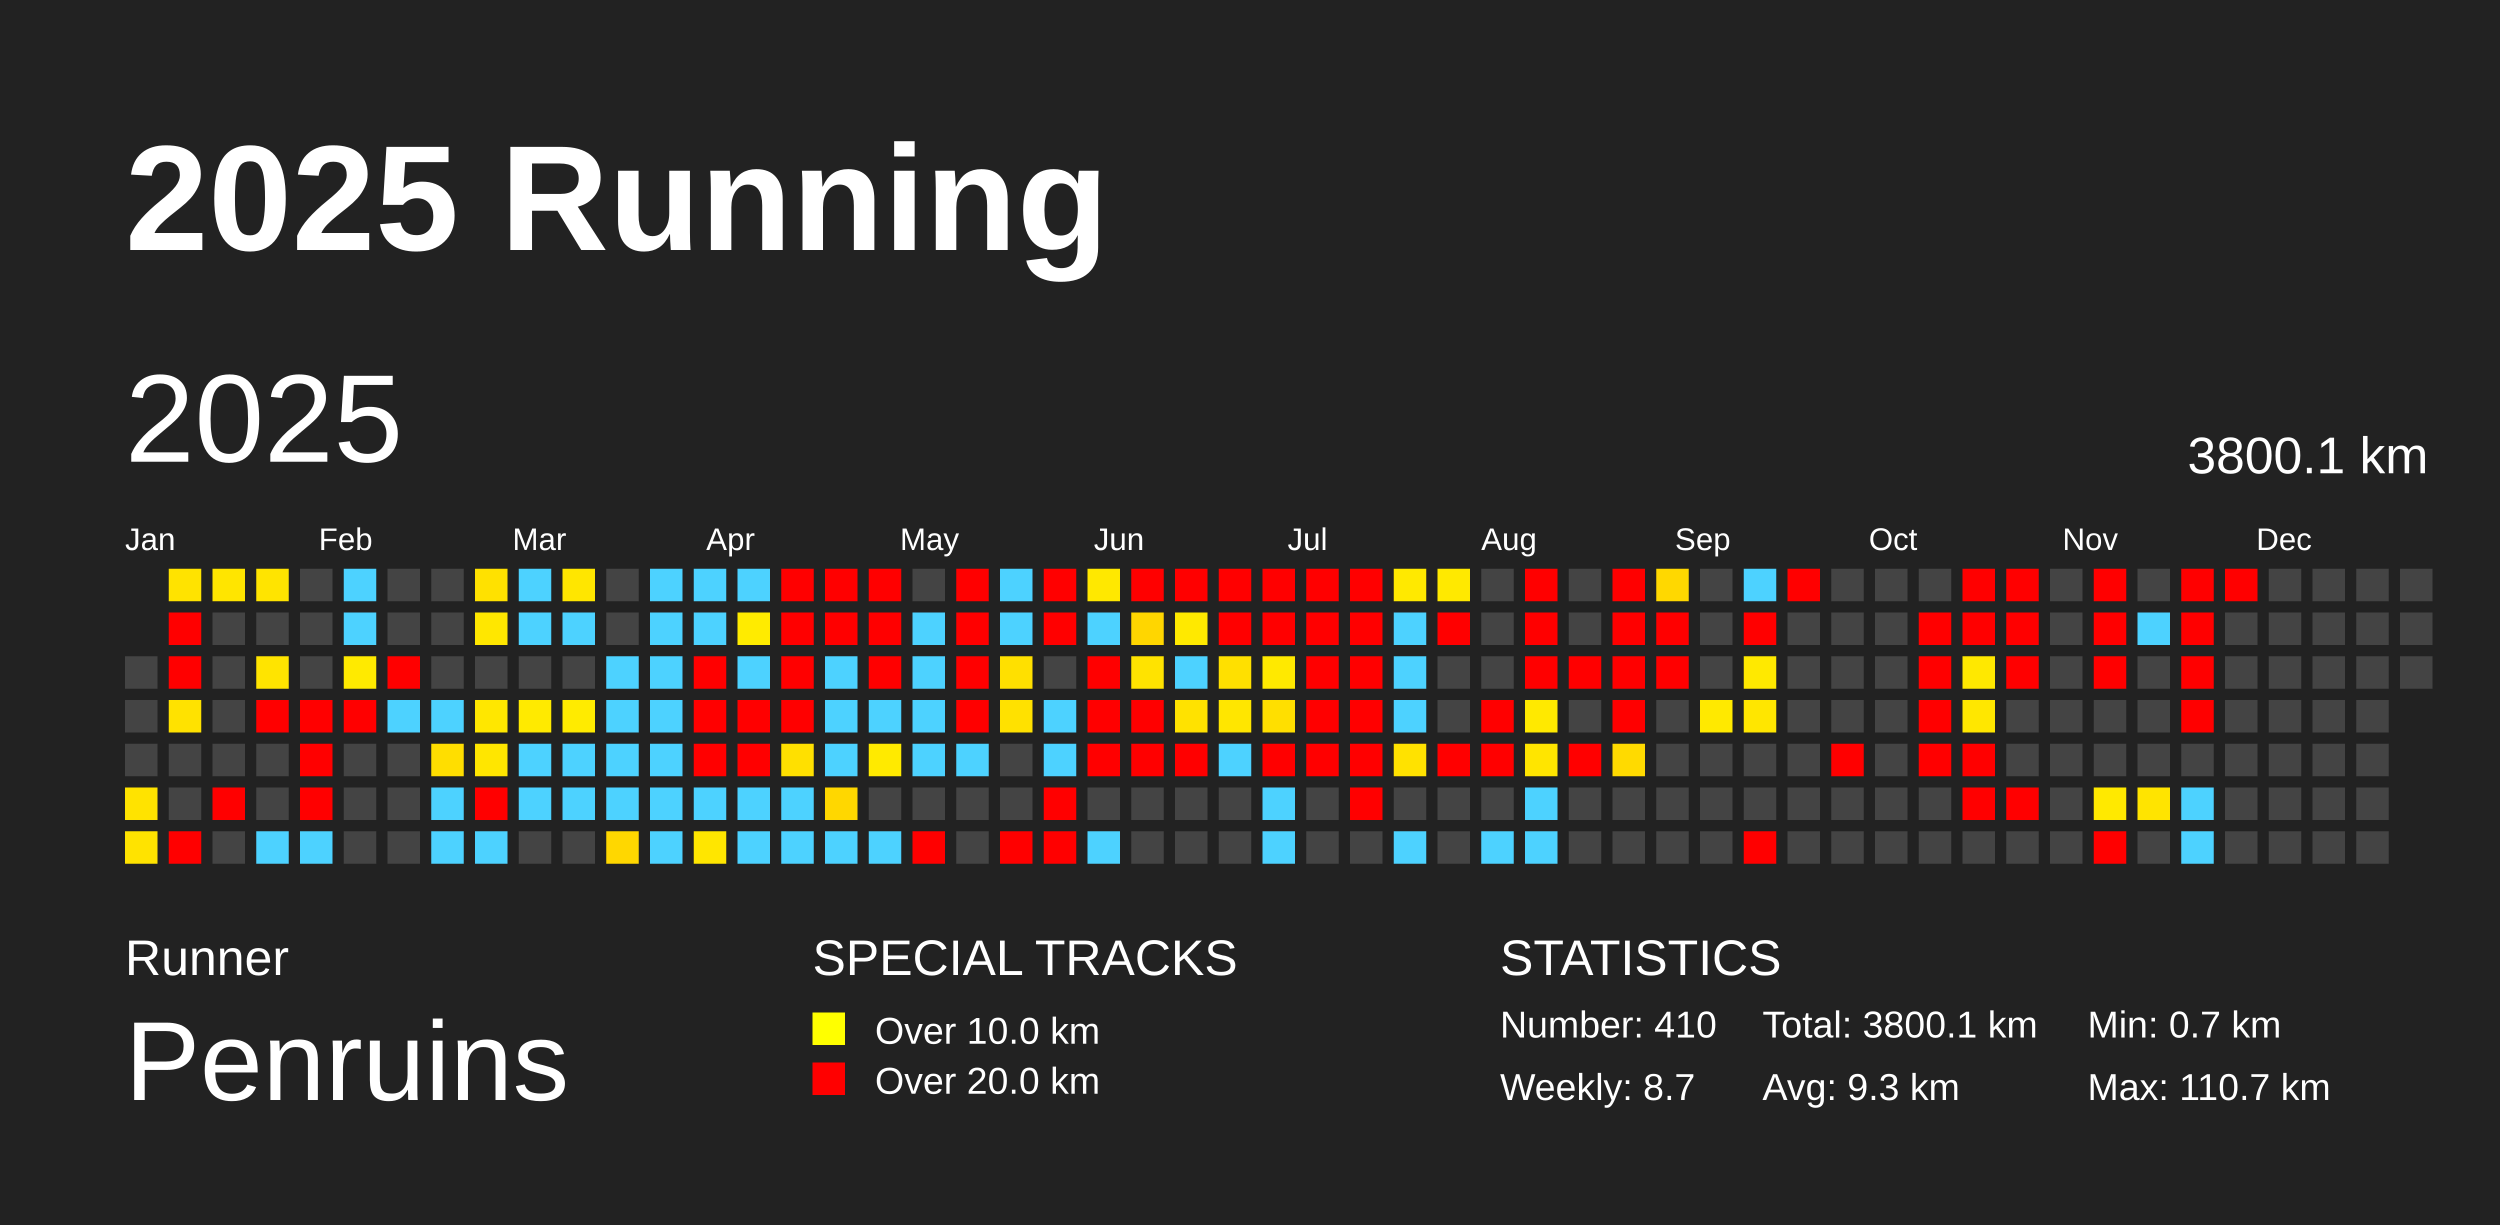
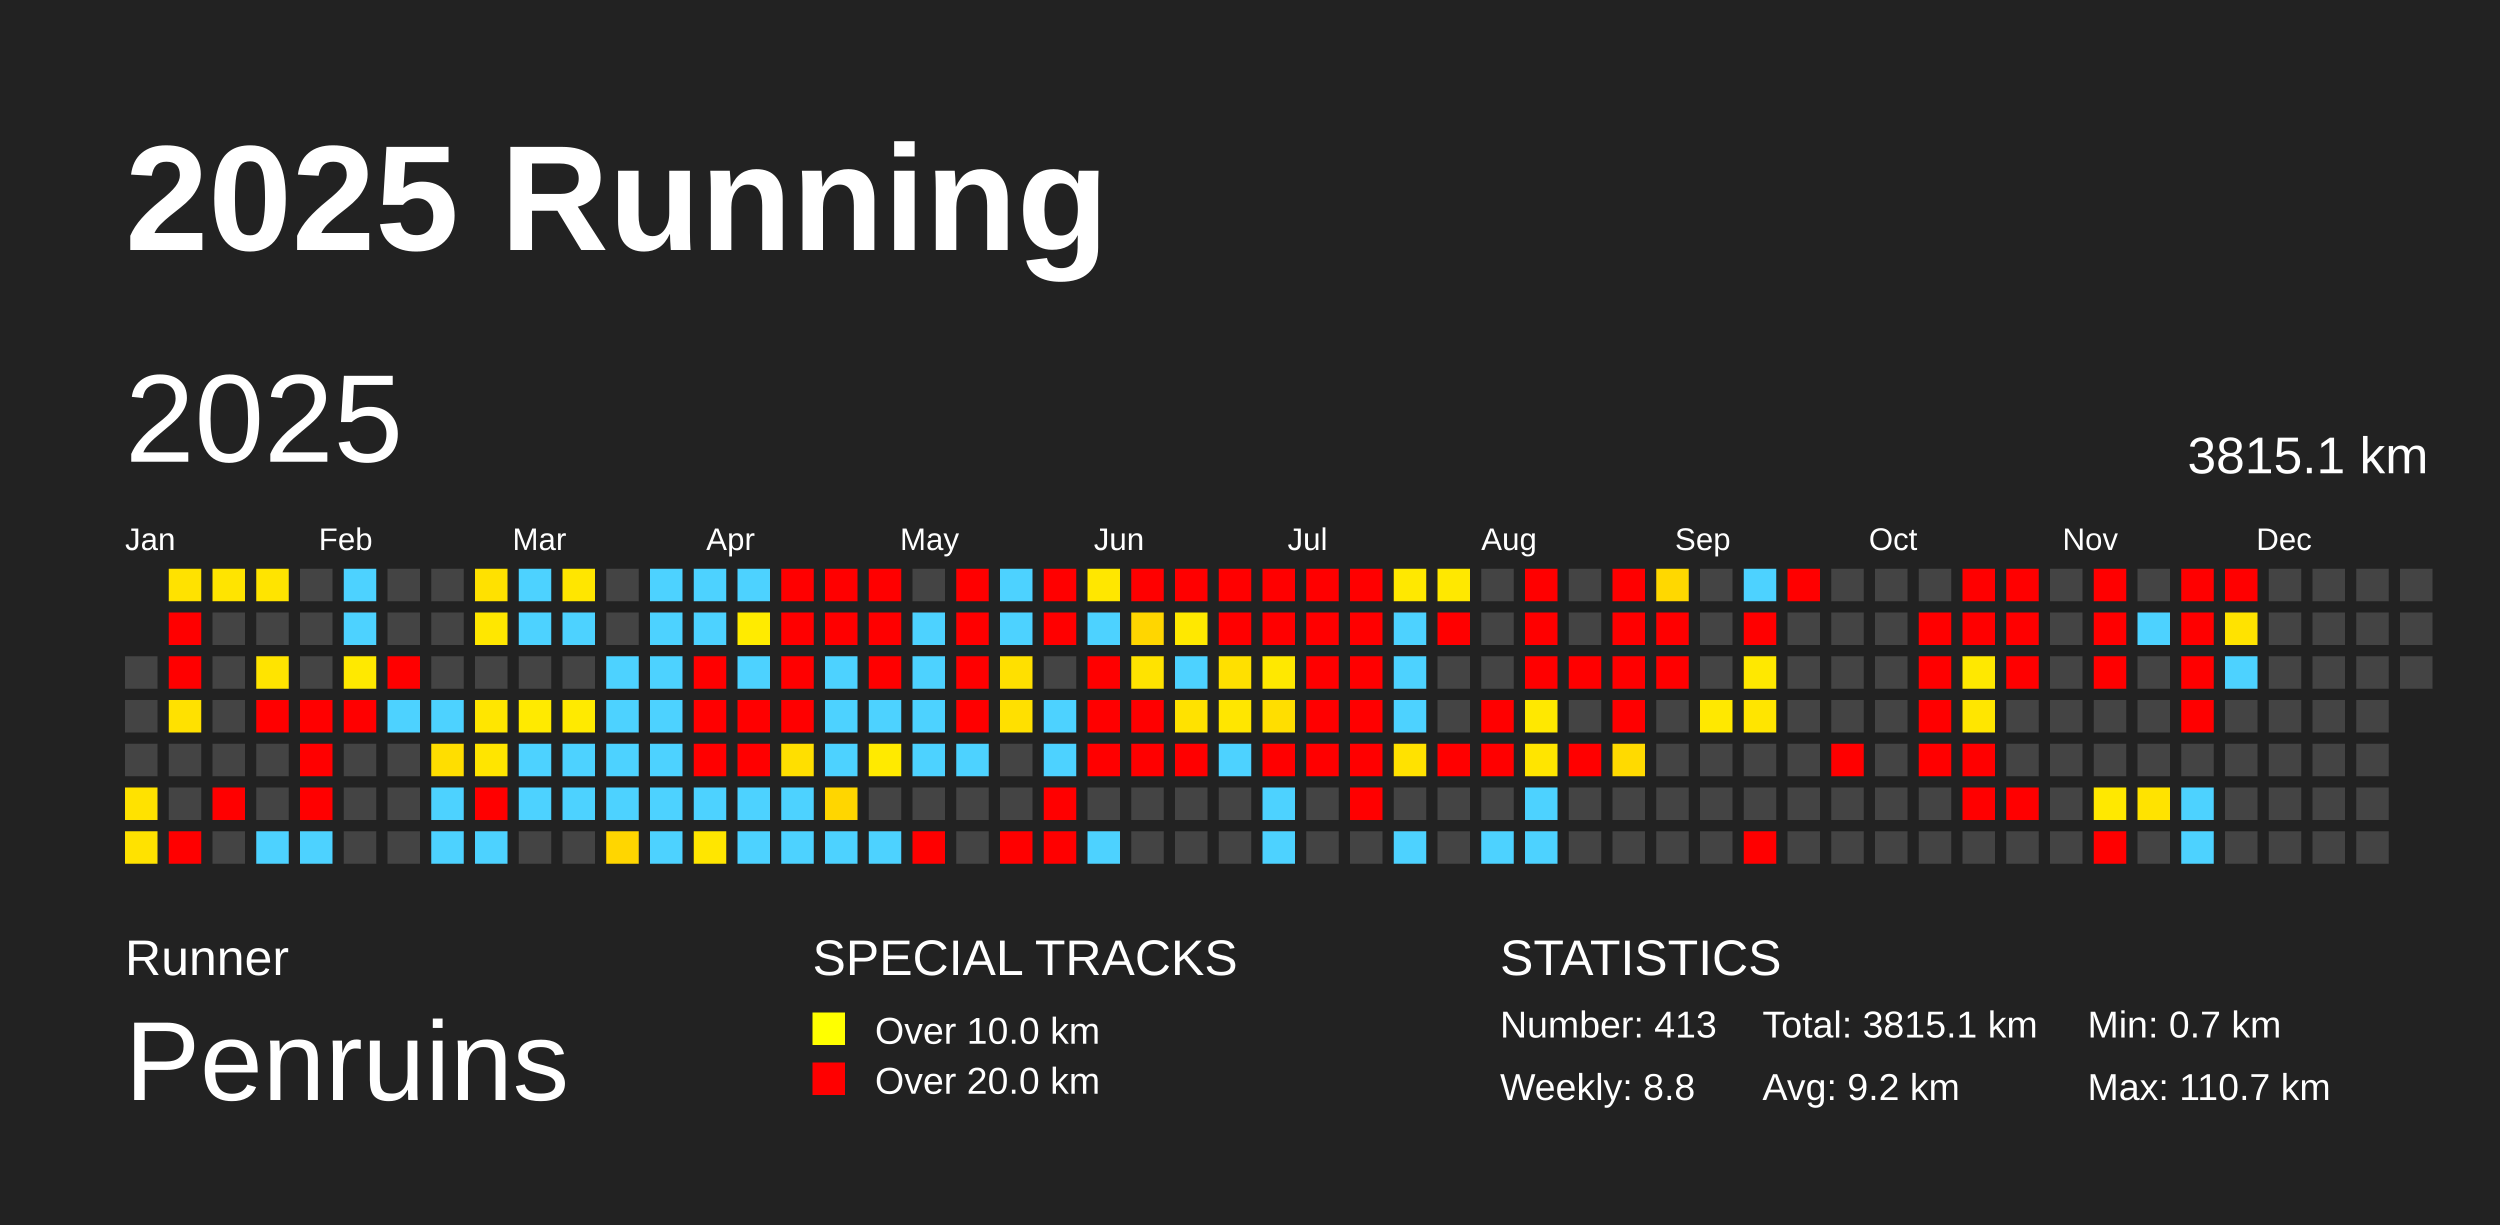
<svg xmlns="http://www.w3.org/2000/svg" baseProfile="full" height="98mm" version="1.1" viewBox="0,0,200,98" width="200mm">
  <defs />
  <rect fill="#222222" height="98" width="200" x="0" y="0" />
  <text fill="#FFFFFF" style="font-size:12px; font-family:Arial; font-weight:bold;" x="10" y="20">2025 Running</text>
  <text fill="#FFFFFF" style="font-size:4px; font-family:Arial" x="10" y="78">Runner</text>
  <text fill="#FFFFFF" style="font-size:9px; font-family:Arial" x="10" y="88">Penruins</text>
  <text fill="#FFFFFF" style="font-size:4px; font-family:Arial" x="65" y="78">SPECIAL TRACKS</text>
  <rect fill="yellow" height="2.6" width="2.6" x="65" y="81" />
  <text fill="#FFFFFF" style="font-size:3px; font-family:Arial" x="70" y="83.5">Over 10.0 km</text>
  <rect fill="red" height="2.6" width="2.6" x="65" y="85" />
  <text fill="#FFFFFF" style="font-size:3px; font-family:Arial" x="70" y="87.5">Over 20.0 km</text>
  <text fill="#FFFFFF" style="font-size:4px; font-family:Arial" x="120" y="78">STATISTICS</text>
-   <text fill="#FFFFFF" style="font-size:3px; font-family:Arial" x="120" y="83">Number: 410</text>
-   <text fill="#FFFFFF" style="font-size:3px; font-family:Arial" x="120" y="88">Weekly: 8.7</text>
-   <text fill="#FFFFFF" style="font-size:3px; font-family:Arial" x="141" y="83">Total: 3800.1 km</text>
-   <text fill="#FFFFFF" style="font-size:3px; font-family:Arial" x="141" y="88">Avg: 9.3 km</text>
+   <text fill="#FFFFFF" style="font-size:3px; font-family:Arial" x="120" y="83">Number: 413</text>
+   <text fill="#FFFFFF" style="font-size:3px; font-family:Arial" x="120" y="88">Weekly: 8.8</text>
+   <text fill="#FFFFFF" style="font-size:3px; font-family:Arial" x="141" y="83">Total: 3815.1 km</text>
+   <text fill="#FFFFFF" style="font-size:3px; font-family:Arial" x="141" y="88">Avg: 9.2 km</text>
  <text fill="#FFFFFF" style="font-size:3px; font-family:Arial" x="167" y="83">Min: 0.7 km</text>
  <text fill="#FFFFFF" style="font-size:3px; font-family:Arial" x="167" y="88">Max: 110.7 km</text>
  <text dominant-baseline="hanging" fill="#FFFFFF" style="font-size:10.0px; font-family:Arial;" x="10" y="30">2025</text>
-   <text dominant-baseline="hanging" fill="#FFFFFF" style="font-size:4.125px; font-family:Arial;" x="175" y="35">3800.1 km</text>
+   <text dominant-baseline="hanging" fill="#FFFFFF" style="font-size:4.125px; font-family:Arial;" x="175" y="35">3815.1 km</text>
  <text fill="#FFFFFF" style="font-size:2.5px; font-family:Arial" x="10.0" y="44">Jan</text>
  <text fill="#FFFFFF" style="font-size:2.5px; font-family:Arial" x="25.5" y="44">Feb</text>
  <text fill="#FFFFFF" style="font-size:2.5px; font-family:Arial" x="41.0" y="44">Mar</text>
  <text fill="#FFFFFF" style="font-size:2.5px; font-family:Arial" x="56.5" y="44">Apr</text>
  <text fill="#FFFFFF" style="font-size:2.5px; font-family:Arial" x="72.0" y="44">May</text>
  <text fill="#FFFFFF" style="font-size:2.5px; font-family:Arial" x="87.5" y="44">Jun</text>
  <text fill="#FFFFFF" style="font-size:2.5px; font-family:Arial" x="103.0" y="44">Jul</text>
  <text fill="#FFFFFF" style="font-size:2.5px; font-family:Arial" x="118.5" y="44">Aug</text>
  <text fill="#FFFFFF" style="font-size:2.5px; font-family:Arial" x="134.0" y="44">Sep</text>
  <text fill="#FFFFFF" style="font-size:2.5px; font-family:Arial" x="149.5" y="44">Oct</text>
  <text fill="#FFFFFF" style="font-size:2.5px; font-family:Arial" x="165.0" y="44">Nov</text>
  <text fill="#FFFFFF" style="font-size:2.5px; font-family:Arial" x="180.5" y="44">Dec</text>
  <rect fill="#444444" height="2.6" width="2.6" x="10.0" y="52.5" />
  <rect fill="#444444" height="2.6" width="2.6" x="10.0" y="56.0" />
  <rect fill="#444444" height="2.6" width="2.6" x="10.0" y="59.5" />
-   <rect fill="#ffe300" height="2.6" width="2.6" x="10.0" y="63.0" />
-   <rect fill="#ffe300" height="2.6" width="2.6" x="10.0" y="66.5" />
-   <rect fill="#ffe300" height="2.6" width="2.6" x="13.5" y="45.5" />
+   <rect fill="#ffe200" height="2.6" width="2.6" x="10.0" y="63.0" />
+   <rect fill="#ffe200" height="2.6" width="2.6" x="10.0" y="66.5" />
+   <rect fill="#ffe200" height="2.6" width="2.6" x="13.5" y="45.5" />
  <rect fill="red" height="2.6" width="2.6" x="13.5" y="49.0" />
  <rect fill="red" height="2.6" width="2.6" x="13.5" y="52.5" />
-   <rect fill="#ffe200" height="2.6" width="2.6" x="13.5" y="56.0" />
+   <rect fill="#ffe100" height="2.6" width="2.6" x="13.5" y="56.0" />
  <rect fill="#444444" height="2.6" width="2.6" x="13.5" y="59.5" />
  <rect fill="#444444" height="2.6" width="2.6" x="13.5" y="63.0" />
  <rect fill="red" height="2.6" width="2.6" x="13.5" y="66.5" />
-   <rect fill="#ffe500" height="2.6" width="2.6" x="17.0" y="45.5" />
+   <rect fill="#ffe400" height="2.6" width="2.6" x="17.0" y="45.5" />
  <rect fill="#444444" height="2.6" width="2.6" x="17.0" y="49.0" />
  <rect fill="#444444" height="2.6" width="2.6" x="17.0" y="52.5" />
  <rect fill="#444444" height="2.6" width="2.6" x="17.0" y="56.0" />
  <rect fill="#444444" height="2.6" width="2.6" x="17.0" y="59.5" />
  <rect fill="red" height="2.6" width="2.6" x="17.0" y="63.0" />
  <rect fill="#444444" height="2.6" width="2.6" x="17.0" y="66.5" />
  <rect fill="#ffe400" height="2.6" width="2.6" x="20.5" y="45.5" />
  <rect fill="#444444" height="2.6" width="2.6" x="20.5" y="49.0" />
  <rect fill="#ffe400" height="2.6" width="2.6" x="20.5" y="52.5" />
  <rect fill="red" height="2.6" width="2.6" x="20.5" y="56.0" />
  <rect fill="#444444" height="2.6" width="2.6" x="20.5" y="59.5" />
  <rect fill="#444444" height="2.6" width="2.6" x="20.5" y="63.0" />
  <rect fill="#4dd2ff" height="2.6" width="2.6" x="20.5" y="66.5" />
  <rect fill="#444444" height="2.6" width="2.6" x="24.0" y="45.5" />
  <rect fill="#444444" height="2.6" width="2.6" x="24.0" y="49.0" />
  <rect fill="#444444" height="2.6" width="2.6" x="24.0" y="52.5" />
  <rect fill="red" height="2.6" width="2.6" x="24.0" y="56.0" />
  <rect fill="red" height="2.6" width="2.6" x="24.0" y="59.5" />
  <rect fill="red" height="2.6" width="2.6" x="24.0" y="63.0" />
  <rect fill="#4dd2ff" height="2.6" width="2.6" x="24.0" y="66.5" />
  <rect fill="#4dd2ff" height="2.6" width="2.6" x="27.5" y="45.5" />
  <rect fill="#4dd2ff" height="2.6" width="2.6" x="27.5" y="49.0" />
-   <rect fill="#ffea00" height="2.6" width="2.6" x="27.5" y="52.5" />
+   <rect fill="#ffe900" height="2.6" width="2.6" x="27.5" y="52.5" />
  <rect fill="red" height="2.6" width="2.6" x="27.5" y="56.0" />
  <rect fill="#444444" height="2.6" width="2.6" x="27.5" y="59.5" />
  <rect fill="#444444" height="2.6" width="2.6" x="27.5" y="63.0" />
  <rect fill="#444444" height="2.6" width="2.6" x="27.5" y="66.5" />
  <rect fill="#444444" height="2.6" width="2.6" x="31.0" y="45.5" />
  <rect fill="#444444" height="2.6" width="2.6" x="31.0" y="49.0" />
  <rect fill="red" height="2.6" width="2.6" x="31.0" y="52.5" />
  <rect fill="#4dd2ff" height="2.6" width="2.6" x="31.0" y="56.0" />
  <rect fill="#444444" height="2.6" width="2.6" x="31.0" y="59.5" />
  <rect fill="#444444" height="2.6" width="2.6" x="31.0" y="63.0" />
  <rect fill="#444444" height="2.6" width="2.6" x="31.0" y="66.5" />
  <rect fill="#444444" height="2.6" width="2.6" x="34.5" y="45.5" />
  <rect fill="#444444" height="2.6" width="2.6" x="34.5" y="49.0" />
  <rect fill="#444444" height="2.6" width="2.6" x="34.5" y="52.5" />
  <rect fill="#4dd2ff" height="2.6" width="2.6" x="34.5" y="56.0" />
  <rect fill="#ffde00" height="2.6" width="2.6" x="34.5" y="59.5" />
  <rect fill="#4dd2ff" height="2.6" width="2.6" x="34.5" y="63.0" />
  <rect fill="#4dd2ff" height="2.6" width="2.6" x="34.5" y="66.5" />
  <rect fill="#ffe100" height="2.6" width="2.6" x="38.0" y="45.5" />
  <rect fill="#ffe700" height="2.6" width="2.6" x="38.0" y="49.0" />
  <rect fill="#444444" height="2.6" width="2.6" x="38.0" y="52.5" />
-   <rect fill="#ffe700" height="2.6" width="2.6" x="38.0" y="56.0" />
-   <rect fill="#ffe600" height="2.6" width="2.6" x="38.0" y="59.5" />
+   <rect fill="#ffe600" height="2.6" width="2.6" x="38.0" y="56.0" />
+   <rect fill="#ffe500" height="2.6" width="2.6" x="38.0" y="59.5" />
  <rect fill="red" height="2.6" width="2.6" x="38.0" y="63.0" />
  <rect fill="#4dd2ff" height="2.6" width="2.6" x="38.0" y="66.5" />
  <rect fill="#4dd2ff" height="2.6" width="2.6" x="41.5" y="45.5" />
  <rect fill="#4dd2ff" height="2.6" width="2.6" x="41.5" y="49.0" />
  <rect fill="#444444" height="2.6" width="2.6" x="41.5" y="52.5" />
  <rect fill="#ffea00" height="2.6" width="2.6" x="41.5" y="56.0" />
  <rect fill="#4dd2ff" height="2.6" width="2.6" x="41.5" y="59.5" />
  <rect fill="#4dd2ff" height="2.6" width="2.6" x="41.5" y="63.0" />
  <rect fill="#444444" height="2.6" width="2.6" x="41.5" y="66.5" />
  <rect fill="#ffe600" height="2.6" width="2.6" x="45.0" y="45.5" />
  <rect fill="#4dd2ff" height="2.6" width="2.6" x="45.0" y="49.0" />
  <rect fill="#444444" height="2.6" width="2.6" x="45.0" y="52.5" />
-   <rect fill="#ffeb00" height="2.6" width="2.6" x="45.0" y="56.0" />
+   <rect fill="#ffea00" height="2.6" width="2.6" x="45.0" y="56.0" />
  <rect fill="#4dd2ff" height="2.6" width="2.6" x="45.0" y="59.5" />
  <rect fill="#4dd2ff" height="2.6" width="2.6" x="45.0" y="63.0" />
  <rect fill="#444444" height="2.6" width="2.6" x="45.0" y="66.5" />
  <rect fill="#444444" height="2.6" width="2.6" x="48.5" y="45.5" />
  <rect fill="#444444" height="2.6" width="2.6" x="48.5" y="49.0" />
  <rect fill="#4dd2ff" height="2.6" width="2.6" x="48.5" y="52.5" />
  <rect fill="#4dd2ff" height="2.6" width="2.6" x="48.5" y="56.0" />
  <rect fill="#4dd2ff" height="2.6" width="2.6" x="48.5" y="59.5" />
  <rect fill="#4dd2ff" height="2.6" width="2.6" x="48.5" y="63.0" />
-   <rect fill="#ffd700" height="2.6" width="2.6" x="48.5" y="66.5" />
+   <rect fill="#ffd600" height="2.6" width="2.6" x="48.5" y="66.5" />
  <rect fill="#4dd2ff" height="2.6" width="2.6" x="52.0" y="45.5" />
  <rect fill="#4dd2ff" height="2.6" width="2.6" x="52.0" y="49.0" />
  <rect fill="#4dd2ff" height="2.6" width="2.6" x="52.0" y="52.5" />
  <rect fill="#4dd2ff" height="2.6" width="2.6" x="52.0" y="56.0" />
  <rect fill="#4dd2ff" height="2.6" width="2.6" x="52.0" y="59.5" />
  <rect fill="#4dd2ff" height="2.6" width="2.6" x="52.0" y="63.0" />
  <rect fill="#4dd2ff" height="2.6" width="2.6" x="52.0" y="66.5" />
  <rect fill="#4dd2ff" height="2.6" width="2.6" x="55.5" y="45.5" />
  <rect fill="#4dd2ff" height="2.6" width="2.6" x="55.5" y="49.0" />
  <rect fill="red" height="2.6" width="2.6" x="55.5" y="52.5" />
  <rect fill="red" height="2.6" width="2.6" x="55.5" y="56.0" />
  <rect fill="red" height="2.6" width="2.6" x="55.5" y="59.5" />
  <rect fill="#4dd2ff" height="2.6" width="2.6" x="55.5" y="63.0" />
  <rect fill="#ffe600" height="2.6" width="2.6" x="55.5" y="66.5" />
  <rect fill="#4dd2ff" height="2.6" width="2.6" x="59.0" y="45.5" />
  <rect fill="#ffeb00" height="2.6" width="2.6" x="59.0" y="49.0" />
  <rect fill="#4dd2ff" height="2.6" width="2.6" x="59.0" y="52.5" />
  <rect fill="red" height="2.6" width="2.6" x="59.0" y="56.0" />
  <rect fill="red" height="2.6" width="2.6" x="59.0" y="59.5" />
  <rect fill="#4dd2ff" height="2.6" width="2.6" x="59.0" y="63.0" />
  <rect fill="#4dd2ff" height="2.6" width="2.6" x="59.0" y="66.5" />
  <rect fill="red" height="2.6" width="2.6" x="62.5" y="45.5" />
  <rect fill="red" height="2.6" width="2.6" x="62.5" y="49.0" />
  <rect fill="red" height="2.6" width="2.6" x="62.5" y="52.5" />
  <rect fill="red" height="2.6" width="2.6" x="62.5" y="56.0" />
-   <rect fill="#ffe000" height="2.6" width="2.6" x="62.5" y="59.5" />
+   <rect fill="#ffdf00" height="2.6" width="2.6" x="62.5" y="59.5" />
  <rect fill="#4dd2ff" height="2.6" width="2.6" x="62.5" y="63.0" />
  <rect fill="#4dd2ff" height="2.6" width="2.6" x="62.5" y="66.5" />
  <rect fill="red" height="2.6" width="2.6" x="66.0" y="45.5" />
  <rect fill="red" height="2.6" width="2.6" x="66.0" y="49.0" />
  <rect fill="#4dd2ff" height="2.6" width="2.6" x="66.0" y="52.5" />
  <rect fill="#4dd2ff" height="2.6" width="2.6" x="66.0" y="56.0" />
  <rect fill="#4dd2ff" height="2.6" width="2.6" x="66.0" y="59.5" />
-   <rect fill="#ffd700" height="2.6" width="2.6" x="66.0" y="63.0" />
+   <rect fill="#ffd600" height="2.6" width="2.6" x="66.0" y="63.0" />
  <rect fill="#4dd2ff" height="2.6" width="2.6" x="66.0" y="66.5" />
  <rect fill="red" height="2.6" width="2.6" x="69.5" y="45.5" />
  <rect fill="red" height="2.6" width="2.6" x="69.5" y="49.0" />
  <rect fill="red" height="2.6" width="2.6" x="69.5" y="52.5" />
  <rect fill="#4dd2ff" height="2.6" width="2.6" x="69.5" y="56.0" />
  <rect fill="#ffea00" height="2.6" width="2.6" x="69.5" y="59.5" />
  <rect fill="#444444" height="2.6" width="2.6" x="69.5" y="63.0" />
  <rect fill="#4dd2ff" height="2.6" width="2.6" x="69.5" y="66.5" />
  <rect fill="#444444" height="2.6" width="2.6" x="73.0" y="45.5" />
  <rect fill="#4dd2ff" height="2.6" width="2.6" x="73.0" y="49.0" />
  <rect fill="#4dd2ff" height="2.6" width="2.6" x="73.0" y="52.5" />
  <rect fill="#4dd2ff" height="2.6" width="2.6" x="73.0" y="56.0" />
  <rect fill="#4dd2ff" height="2.6" width="2.6" x="73.0" y="59.5" />
  <rect fill="#444444" height="2.6" width="2.6" x="73.0" y="63.0" />
  <rect fill="red" height="2.6" width="2.6" x="73.0" y="66.5" />
  <rect fill="red" height="2.6" width="2.6" x="76.5" y="45.5" />
  <rect fill="red" height="2.6" width="2.6" x="76.5" y="49.0" />
  <rect fill="red" height="2.6" width="2.6" x="76.5" y="52.5" />
  <rect fill="red" height="2.6" width="2.6" x="76.5" y="56.0" />
  <rect fill="#4dd2ff" height="2.6" width="2.6" x="76.5" y="59.5" />
  <rect fill="#444444" height="2.6" width="2.6" x="76.5" y="63.0" />
  <rect fill="#444444" height="2.6" width="2.6" x="76.5" y="66.5" />
  <rect fill="#4dd2ff" height="2.6" width="2.6" x="80.0" y="45.5" />
  <rect fill="#4dd2ff" height="2.6" width="2.6" x="80.0" y="49.0" />
  <rect fill="#ffe000" height="2.6" width="2.6" x="80.0" y="52.5" />
-   <rect fill="#ffe100" height="2.6" width="2.6" x="80.0" y="56.0" />
+   <rect fill="#ffe000" height="2.6" width="2.6" x="80.0" y="56.0" />
  <rect fill="#444444" height="2.6" width="2.6" x="80.0" y="59.5" />
  <rect fill="#444444" height="2.6" width="2.6" x="80.0" y="63.0" />
  <rect fill="red" height="2.6" width="2.6" x="80.0" y="66.5" />
  <rect fill="red" height="2.6" width="2.6" x="83.5" y="45.5" />
  <rect fill="red" height="2.6" width="2.6" x="83.5" y="49.0" />
  <rect fill="#444444" height="2.6" width="2.6" x="83.5" y="52.5" />
  <rect fill="#4dd2ff" height="2.6" width="2.6" x="83.5" y="56.0" />
  <rect fill="#4dd2ff" height="2.6" width="2.6" x="83.5" y="59.5" />
  <rect fill="red" height="2.6" width="2.6" x="83.5" y="63.0" />
  <rect fill="red" height="2.6" width="2.6" x="83.5" y="66.5" />
-   <rect fill="#ffe800" height="2.6" width="2.6" x="87.0" y="45.5" />
+   <rect fill="#ffe700" height="2.6" width="2.6" x="87.0" y="45.5" />
  <rect fill="#4dd2ff" height="2.6" width="2.6" x="87.0" y="49.0" />
  <rect fill="red" height="2.6" width="2.6" x="87.0" y="52.5" />
  <rect fill="red" height="2.6" width="2.6" x="87.0" y="56.0" />
  <rect fill="red" height="2.6" width="2.6" x="87.0" y="59.5" />
  <rect fill="#444444" height="2.6" width="2.6" x="87.0" y="63.0" />
  <rect fill="#4dd2ff" height="2.6" width="2.6" x="87.0" y="66.5" />
  <rect fill="red" height="2.6" width="2.6" x="90.5" y="45.5" />
  <rect fill="#ffd600" height="2.6" width="2.6" x="90.5" y="49.0" />
  <rect fill="#ffe300" height="2.6" width="2.6" x="90.5" y="52.5" />
  <rect fill="red" height="2.6" width="2.6" x="90.5" y="56.0" />
  <rect fill="red" height="2.6" width="2.6" x="90.5" y="59.5" />
  <rect fill="#444444" height="2.6" width="2.6" x="90.5" y="63.0" />
  <rect fill="#444444" height="2.6" width="2.6" x="90.5" y="66.5" />
  <rect fill="red" height="2.6" width="2.6" x="94.0" y="45.5" />
-   <rect fill="#ffe900" height="2.6" width="2.6" x="94.0" y="49.0" />
+   <rect fill="#ffe800" height="2.6" width="2.6" x="94.0" y="49.0" />
  <rect fill="#4dd2ff" height="2.6" width="2.6" x="94.0" y="52.5" />
  <rect fill="#ffe200" height="2.6" width="2.6" x="94.0" y="56.0" />
  <rect fill="red" height="2.6" width="2.6" x="94.0" y="59.5" />
  <rect fill="#444444" height="2.6" width="2.6" x="94.0" y="63.0" />
  <rect fill="#444444" height="2.6" width="2.6" x="94.0" y="66.5" />
  <rect fill="red" height="2.6" width="2.6" x="97.5" y="45.5" />
  <rect fill="red" height="2.6" width="2.6" x="97.5" y="49.0" />
  <rect fill="#ffe000" height="2.6" width="2.6" x="97.5" y="52.5" />
  <rect fill="#ffe600" height="2.6" width="2.6" x="97.5" y="56.0" />
  <rect fill="#4dd2ff" height="2.6" width="2.6" x="97.5" y="59.5" />
  <rect fill="#444444" height="2.6" width="2.6" x="97.5" y="63.0" />
  <rect fill="#444444" height="2.6" width="2.6" x="97.5" y="66.5" />
  <rect fill="red" height="2.6" width="2.6" x="101.0" y="45.5" />
  <rect fill="red" height="2.6" width="2.6" x="101.0" y="49.0" />
-   <rect fill="#ffe900" height="2.6" width="2.6" x="101.0" y="52.5" />
-   <rect fill="#ffdf00" height="2.6" width="2.6" x="101.0" y="56.0" />
+   <rect fill="#ffe800" height="2.6" width="2.6" x="101.0" y="52.5" />
+   <rect fill="#ffde00" height="2.6" width="2.6" x="101.0" y="56.0" />
  <rect fill="red" height="2.6" width="2.6" x="101.0" y="59.5" />
  <rect fill="#4dd2ff" height="2.6" width="2.6" x="101.0" y="63.0" />
  <rect fill="#4dd2ff" height="2.6" width="2.6" x="101.0" y="66.5" />
  <rect fill="red" height="2.6" width="2.6" x="104.5" y="45.5" />
  <rect fill="red" height="2.6" width="2.6" x="104.5" y="49.0" />
  <rect fill="red" height="2.6" width="2.6" x="104.5" y="52.5" />
  <rect fill="red" height="2.6" width="2.6" x="104.5" y="56.0" />
  <rect fill="red" height="2.6" width="2.6" x="104.5" y="59.5" />
  <rect fill="#444444" height="2.6" width="2.6" x="104.5" y="63.0" />
  <rect fill="#444444" height="2.6" width="2.6" x="104.5" y="66.5" />
  <rect fill="red" height="2.6" width="2.6" x="108.0" y="45.5" />
  <rect fill="red" height="2.6" width="2.6" x="108.0" y="49.0" />
  <rect fill="red" height="2.6" width="2.6" x="108.0" y="52.5" />
  <rect fill="red" height="2.6" width="2.6" x="108.0" y="56.0" />
  <rect fill="red" height="2.6" width="2.6" x="108.0" y="59.5" />
  <rect fill="red" height="2.6" width="2.6" x="108.0" y="63.0" />
  <rect fill="#444444" height="2.6" width="2.6" x="108.0" y="66.5" />
-   <rect fill="#ffe900" height="2.6" width="2.6" x="111.5" y="45.5" />
+   <rect fill="#ffe800" height="2.6" width="2.6" x="111.5" y="45.5" />
  <rect fill="#4dd2ff" height="2.6" width="2.6" x="111.5" y="49.0" />
  <rect fill="#4dd2ff" height="2.6" width="2.6" x="111.5" y="52.5" />
  <rect fill="#4dd2ff" height="2.6" width="2.6" x="111.5" y="56.0" />
  <rect fill="#ffe200" height="2.6" width="2.6" x="111.5" y="59.5" />
  <rect fill="#444444" height="2.6" width="2.6" x="111.5" y="63.0" />
  <rect fill="#4dd2ff" height="2.6" width="2.6" x="111.5" y="66.5" />
-   <rect fill="#ffe900" height="2.6" width="2.6" x="115.0" y="45.5" />
+   <rect fill="#ffe800" height="2.6" width="2.6" x="115.0" y="45.5" />
  <rect fill="red" height="2.6" width="2.6" x="115.0" y="49.0" />
  <rect fill="#444444" height="2.6" width="2.6" x="115.0" y="52.5" />
  <rect fill="#444444" height="2.6" width="2.6" x="115.0" y="56.0" />
  <rect fill="red" height="2.6" width="2.6" x="115.0" y="59.5" />
  <rect fill="#444444" height="2.6" width="2.6" x="115.0" y="63.0" />
  <rect fill="#444444" height="2.6" width="2.6" x="115.0" y="66.5" />
  <rect fill="#444444" height="2.6" width="2.6" x="118.5" y="45.5" />
  <rect fill="#444444" height="2.6" width="2.6" x="118.5" y="49.0" />
  <rect fill="#444444" height="2.6" width="2.6" x="118.5" y="52.5" />
  <rect fill="red" height="2.6" width="2.6" x="118.5" y="56.0" />
  <rect fill="red" height="2.6" width="2.6" x="118.5" y="59.5" />
  <rect fill="#444444" height="2.6" width="2.6" x="118.5" y="63.0" />
  <rect fill="#4dd2ff" height="2.6" width="2.6" x="118.5" y="66.5" />
  <rect fill="red" height="2.6" width="2.6" x="122.0" y="45.5" />
  <rect fill="red" height="2.6" width="2.6" x="122.0" y="49.0" />
  <rect fill="red" height="2.6" width="2.6" x="122.0" y="52.5" />
-   <rect fill="#ffe900" height="2.6" width="2.6" x="122.0" y="56.0" />
+   <rect fill="#ffe800" height="2.6" width="2.6" x="122.0" y="56.0" />
  <rect fill="#ffe500" height="2.6" width="2.6" x="122.0" y="59.5" />
  <rect fill="#4dd2ff" height="2.6" width="2.6" x="122.0" y="63.0" />
  <rect fill="#4dd2ff" height="2.6" width="2.6" x="122.0" y="66.5" />
  <rect fill="#444444" height="2.6" width="2.6" x="125.5" y="45.5" />
  <rect fill="#444444" height="2.6" width="2.6" x="125.5" y="49.0" />
  <rect fill="red" height="2.6" width="2.6" x="125.5" y="52.5" />
  <rect fill="#444444" height="2.6" width="2.6" x="125.5" y="56.0" />
  <rect fill="red" height="2.6" width="2.6" x="125.5" y="59.5" />
  <rect fill="#444444" height="2.6" width="2.6" x="125.5" y="63.0" />
  <rect fill="#444444" height="2.6" width="2.6" x="125.5" y="66.5" />
  <rect fill="red" height="2.6" width="2.6" x="129.0" y="45.5" />
  <rect fill="red" height="2.6" width="2.6" x="129.0" y="49.0" />
  <rect fill="red" height="2.6" width="2.6" x="129.0" y="52.5" />
  <rect fill="red" height="2.6" width="2.6" x="129.0" y="56.0" />
  <rect fill="#ffda00" height="2.6" width="2.6" x="129.0" y="59.5" />
  <rect fill="#444444" height="2.6" width="2.6" x="129.0" y="63.0" />
  <rect fill="#444444" height="2.6" width="2.6" x="129.0" y="66.5" />
  <rect fill="#ffd800" height="2.6" width="2.6" x="132.5" y="45.5" />
  <rect fill="red" height="2.6" width="2.6" x="132.5" y="49.0" />
  <rect fill="red" height="2.6" width="2.6" x="132.5" y="52.5" />
  <rect fill="#444444" height="2.6" width="2.6" x="132.5" y="56.0" />
  <rect fill="#444444" height="2.6" width="2.6" x="132.5" y="59.5" />
  <rect fill="#444444" height="2.6" width="2.6" x="132.5" y="63.0" />
  <rect fill="#444444" height="2.6" width="2.6" x="132.5" y="66.5" />
  <rect fill="#444444" height="2.6" width="2.6" x="136.0" y="45.5" />
  <rect fill="#444444" height="2.6" width="2.6" x="136.0" y="49.0" />
  <rect fill="#444444" height="2.6" width="2.6" x="136.0" y="52.5" />
-   <rect fill="#ffe900" height="2.6" width="2.6" x="136.0" y="56.0" />
+   <rect fill="#ffe800" height="2.6" width="2.6" x="136.0" y="56.0" />
  <rect fill="#444444" height="2.6" width="2.6" x="136.0" y="59.5" />
  <rect fill="#444444" height="2.6" width="2.6" x="136.0" y="63.0" />
  <rect fill="#444444" height="2.6" width="2.6" x="136.0" y="66.5" />
  <rect fill="#4dd2ff" height="2.6" width="2.6" x="139.5" y="45.5" />
  <rect fill="red" height="2.6" width="2.6" x="139.5" y="49.0" />
-   <rect fill="#ffe900" height="2.6" width="2.6" x="139.5" y="52.5" />
-   <rect fill="#ffe600" height="2.6" width="2.6" x="139.5" y="56.0" />
+   <rect fill="#ffe800" height="2.6" width="2.6" x="139.5" y="52.5" />
+   <rect fill="#ffe500" height="2.6" width="2.6" x="139.5" y="56.0" />
  <rect fill="#444444" height="2.6" width="2.6" x="139.5" y="59.5" />
  <rect fill="#444444" height="2.6" width="2.6" x="139.5" y="63.0" />
  <rect fill="red" height="2.6" width="2.6" x="139.5" y="66.5" />
  <rect fill="red" height="2.6" width="2.6" x="143.0" y="45.5" />
  <rect fill="#444444" height="2.6" width="2.6" x="143.0" y="49.0" />
  <rect fill="#444444" height="2.6" width="2.6" x="143.0" y="52.5" />
  <rect fill="#444444" height="2.6" width="2.6" x="143.0" y="56.0" />
  <rect fill="#444444" height="2.6" width="2.6" x="143.0" y="59.5" />
  <rect fill="#444444" height="2.6" width="2.6" x="143.0" y="63.0" />
  <rect fill="#444444" height="2.6" width="2.6" x="143.0" y="66.5" />
  <rect fill="#444444" height="2.6" width="2.6" x="146.5" y="45.5" />
  <rect fill="#444444" height="2.6" width="2.6" x="146.5" y="49.0" />
  <rect fill="#444444" height="2.6" width="2.6" x="146.5" y="52.5" />
  <rect fill="#444444" height="2.6" width="2.6" x="146.5" y="56.0" />
  <rect fill="red" height="2.6" width="2.6" x="146.5" y="59.5" />
  <rect fill="#444444" height="2.6" width="2.6" x="146.5" y="63.0" />
  <rect fill="#444444" height="2.6" width="2.6" x="146.5" y="66.5" />
  <rect fill="#444444" height="2.6" width="2.6" x="150.0" y="45.5" />
  <rect fill="#444444" height="2.6" width="2.6" x="150.0" y="49.0" />
  <rect fill="#444444" height="2.6" width="2.6" x="150.0" y="52.5" />
  <rect fill="#444444" height="2.6" width="2.6" x="150.0" y="56.0" />
  <rect fill="#444444" height="2.6" width="2.6" x="150.0" y="59.5" />
  <rect fill="#444444" height="2.6" width="2.6" x="150.0" y="63.0" />
  <rect fill="#444444" height="2.6" width="2.6" x="150.0" y="66.5" />
  <rect fill="#444444" height="2.6" width="2.6" x="153.5" y="45.5" />
  <rect fill="red" height="2.6" width="2.6" x="153.5" y="49.0" />
  <rect fill="red" height="2.6" width="2.6" x="153.5" y="52.5" />
  <rect fill="red" height="2.6" width="2.6" x="153.5" y="56.0" />
  <rect fill="red" height="2.6" width="2.6" x="153.5" y="59.5" />
  <rect fill="#444444" height="2.6" width="2.6" x="153.5" y="63.0" />
  <rect fill="#444444" height="2.6" width="2.6" x="153.5" y="66.5" />
  <rect fill="red" height="2.6" width="2.6" x="157.0" y="45.5" />
  <rect fill="red" height="2.6" width="2.6" x="157.0" y="49.0" />
  <rect fill="#ffe800" height="2.6" width="2.6" x="157.0" y="52.5" />
-   <rect fill="#ffe700" height="2.6" width="2.6" x="157.0" y="56.0" />
+   <rect fill="#ffe600" height="2.6" width="2.6" x="157.0" y="56.0" />
  <rect fill="red" height="2.6" width="2.6" x="157.0" y="59.5" />
  <rect fill="red" height="2.6" width="2.6" x="157.0" y="63.0" />
  <rect fill="#444444" height="2.6" width="2.6" x="157.0" y="66.5" />
  <rect fill="red" height="2.6" width="2.6" x="160.5" y="45.5" />
  <rect fill="red" height="2.6" width="2.6" x="160.5" y="49.0" />
  <rect fill="red" height="2.6" width="2.6" x="160.5" y="52.5" />
  <rect fill="#444444" height="2.6" width="2.6" x="160.5" y="56.0" />
  <rect fill="#444444" height="2.6" width="2.6" x="160.5" y="59.5" />
  <rect fill="red" height="2.6" width="2.6" x="160.5" y="63.0" />
  <rect fill="#444444" height="2.6" width="2.6" x="160.5" y="66.5" />
  <rect fill="#444444" height="2.6" width="2.6" x="164.0" y="45.5" />
  <rect fill="#444444" height="2.6" width="2.6" x="164.0" y="49.0" />
  <rect fill="#444444" height="2.6" width="2.6" x="164.0" y="52.5" />
  <rect fill="#444444" height="2.6" width="2.6" x="164.0" y="56.0" />
  <rect fill="#444444" height="2.6" width="2.6" x="164.0" y="59.5" />
  <rect fill="#444444" height="2.6" width="2.6" x="164.0" y="63.0" />
  <rect fill="#444444" height="2.6" width="2.6" x="164.0" y="66.5" />
  <rect fill="red" height="2.6" width="2.6" x="167.5" y="45.5" />
  <rect fill="red" height="2.6" width="2.6" x="167.5" y="49.0" />
  <rect fill="red" height="2.6" width="2.6" x="167.5" y="52.5" />
  <rect fill="#444444" height="2.6" width="2.6" x="167.5" y="56.0" />
  <rect fill="#444444" height="2.6" width="2.6" x="167.5" y="59.5" />
-   <rect fill="#ffe900" height="2.6" width="2.6" x="167.5" y="63.0" />
+   <rect fill="#ffe800" height="2.6" width="2.6" x="167.5" y="63.0" />
  <rect fill="red" height="2.6" width="2.6" x="167.5" y="66.5" />
  <rect fill="#444444" height="2.6" width="2.6" x="171.0" y="45.5" />
  <rect fill="#4dd2ff" height="2.6" width="2.6" x="171.0" y="49.0" />
  <rect fill="#444444" height="2.6" width="2.6" x="171.0" y="52.5" />
  <rect fill="#444444" height="2.6" width="2.6" x="171.0" y="56.0" />
  <rect fill="#444444" height="2.6" width="2.6" x="171.0" y="59.5" />
-   <rect fill="#ffe400" height="2.6" width="2.6" x="171.0" y="63.0" />
+   <rect fill="#ffe300" height="2.6" width="2.6" x="171.0" y="63.0" />
  <rect fill="#444444" height="2.6" width="2.6" x="171.0" y="66.5" />
  <rect fill="red" height="2.6" width="2.6" x="174.5" y="45.5" />
  <rect fill="red" height="2.6" width="2.6" x="174.5" y="49.0" />
  <rect fill="red" height="2.6" width="2.6" x="174.5" y="52.5" />
  <rect fill="red" height="2.6" width="2.6" x="174.5" y="56.0" />
  <rect fill="#444444" height="2.6" width="2.6" x="174.5" y="59.5" />
  <rect fill="#4dd2ff" height="2.6" width="2.6" x="174.5" y="63.0" />
  <rect fill="#4dd2ff" height="2.6" width="2.6" x="174.5" y="66.5" />
  <rect fill="red" height="2.6" width="2.6" x="178.0" y="45.5" />
-   <rect fill="#444444" height="2.6" width="2.6" x="178.0" y="49.0" />
-   <rect fill="#444444" height="2.6" width="2.6" x="178.0" y="52.5" />
+   <rect fill="#ffe300" height="2.6" width="2.6" x="178.0" y="49.0" />
+   <rect fill="#4dd2ff" height="2.6" width="2.6" x="178.0" y="52.5" />
  <rect fill="#444444" height="2.6" width="2.6" x="178.0" y="56.0" />
  <rect fill="#444444" height="2.6" width="2.6" x="178.0" y="59.5" />
  <rect fill="#444444" height="2.6" width="2.6" x="178.0" y="63.0" />
  <rect fill="#444444" height="2.6" width="2.6" x="178.0" y="66.5" />
  <rect fill="#444444" height="2.6" width="2.6" x="181.5" y="45.5" />
  <rect fill="#444444" height="2.6" width="2.6" x="181.5" y="49.0" />
  <rect fill="#444444" height="2.6" width="2.6" x="181.5" y="52.5" />
  <rect fill="#444444" height="2.6" width="2.6" x="181.5" y="56.0" />
  <rect fill="#444444" height="2.6" width="2.6" x="181.5" y="59.5" />
  <rect fill="#444444" height="2.6" width="2.6" x="181.5" y="63.0" />
  <rect fill="#444444" height="2.6" width="2.6" x="181.5" y="66.5" />
  <rect fill="#444444" height="2.6" width="2.6" x="185.0" y="45.5" />
  <rect fill="#444444" height="2.6" width="2.6" x="185.0" y="49.0" />
  <rect fill="#444444" height="2.6" width="2.6" x="185.0" y="52.5" />
  <rect fill="#444444" height="2.6" width="2.6" x="185.0" y="56.0" />
  <rect fill="#444444" height="2.6" width="2.6" x="185.0" y="59.5" />
  <rect fill="#444444" height="2.6" width="2.6" x="185.0" y="63.0" />
  <rect fill="#444444" height="2.6" width="2.6" x="185.0" y="66.5" />
  <rect fill="#444444" height="2.6" width="2.6" x="188.5" y="45.5" />
  <rect fill="#444444" height="2.6" width="2.6" x="188.5" y="49.0" />
  <rect fill="#444444" height="2.6" width="2.6" x="188.5" y="52.5" />
  <rect fill="#444444" height="2.6" width="2.6" x="188.5" y="56.0" />
  <rect fill="#444444" height="2.6" width="2.6" x="188.5" y="59.5" />
  <rect fill="#444444" height="2.6" width="2.6" x="188.5" y="63.0" />
  <rect fill="#444444" height="2.6" width="2.6" x="188.5" y="66.5" />
  <rect fill="#444444" height="2.6" width="2.6" x="192.0" y="45.5" />
  <rect fill="#444444" height="2.6" width="2.6" x="192.0" y="49.0" />
  <rect fill="#444444" height="2.6" width="2.6" x="192.0" y="52.5" />
</svg>
